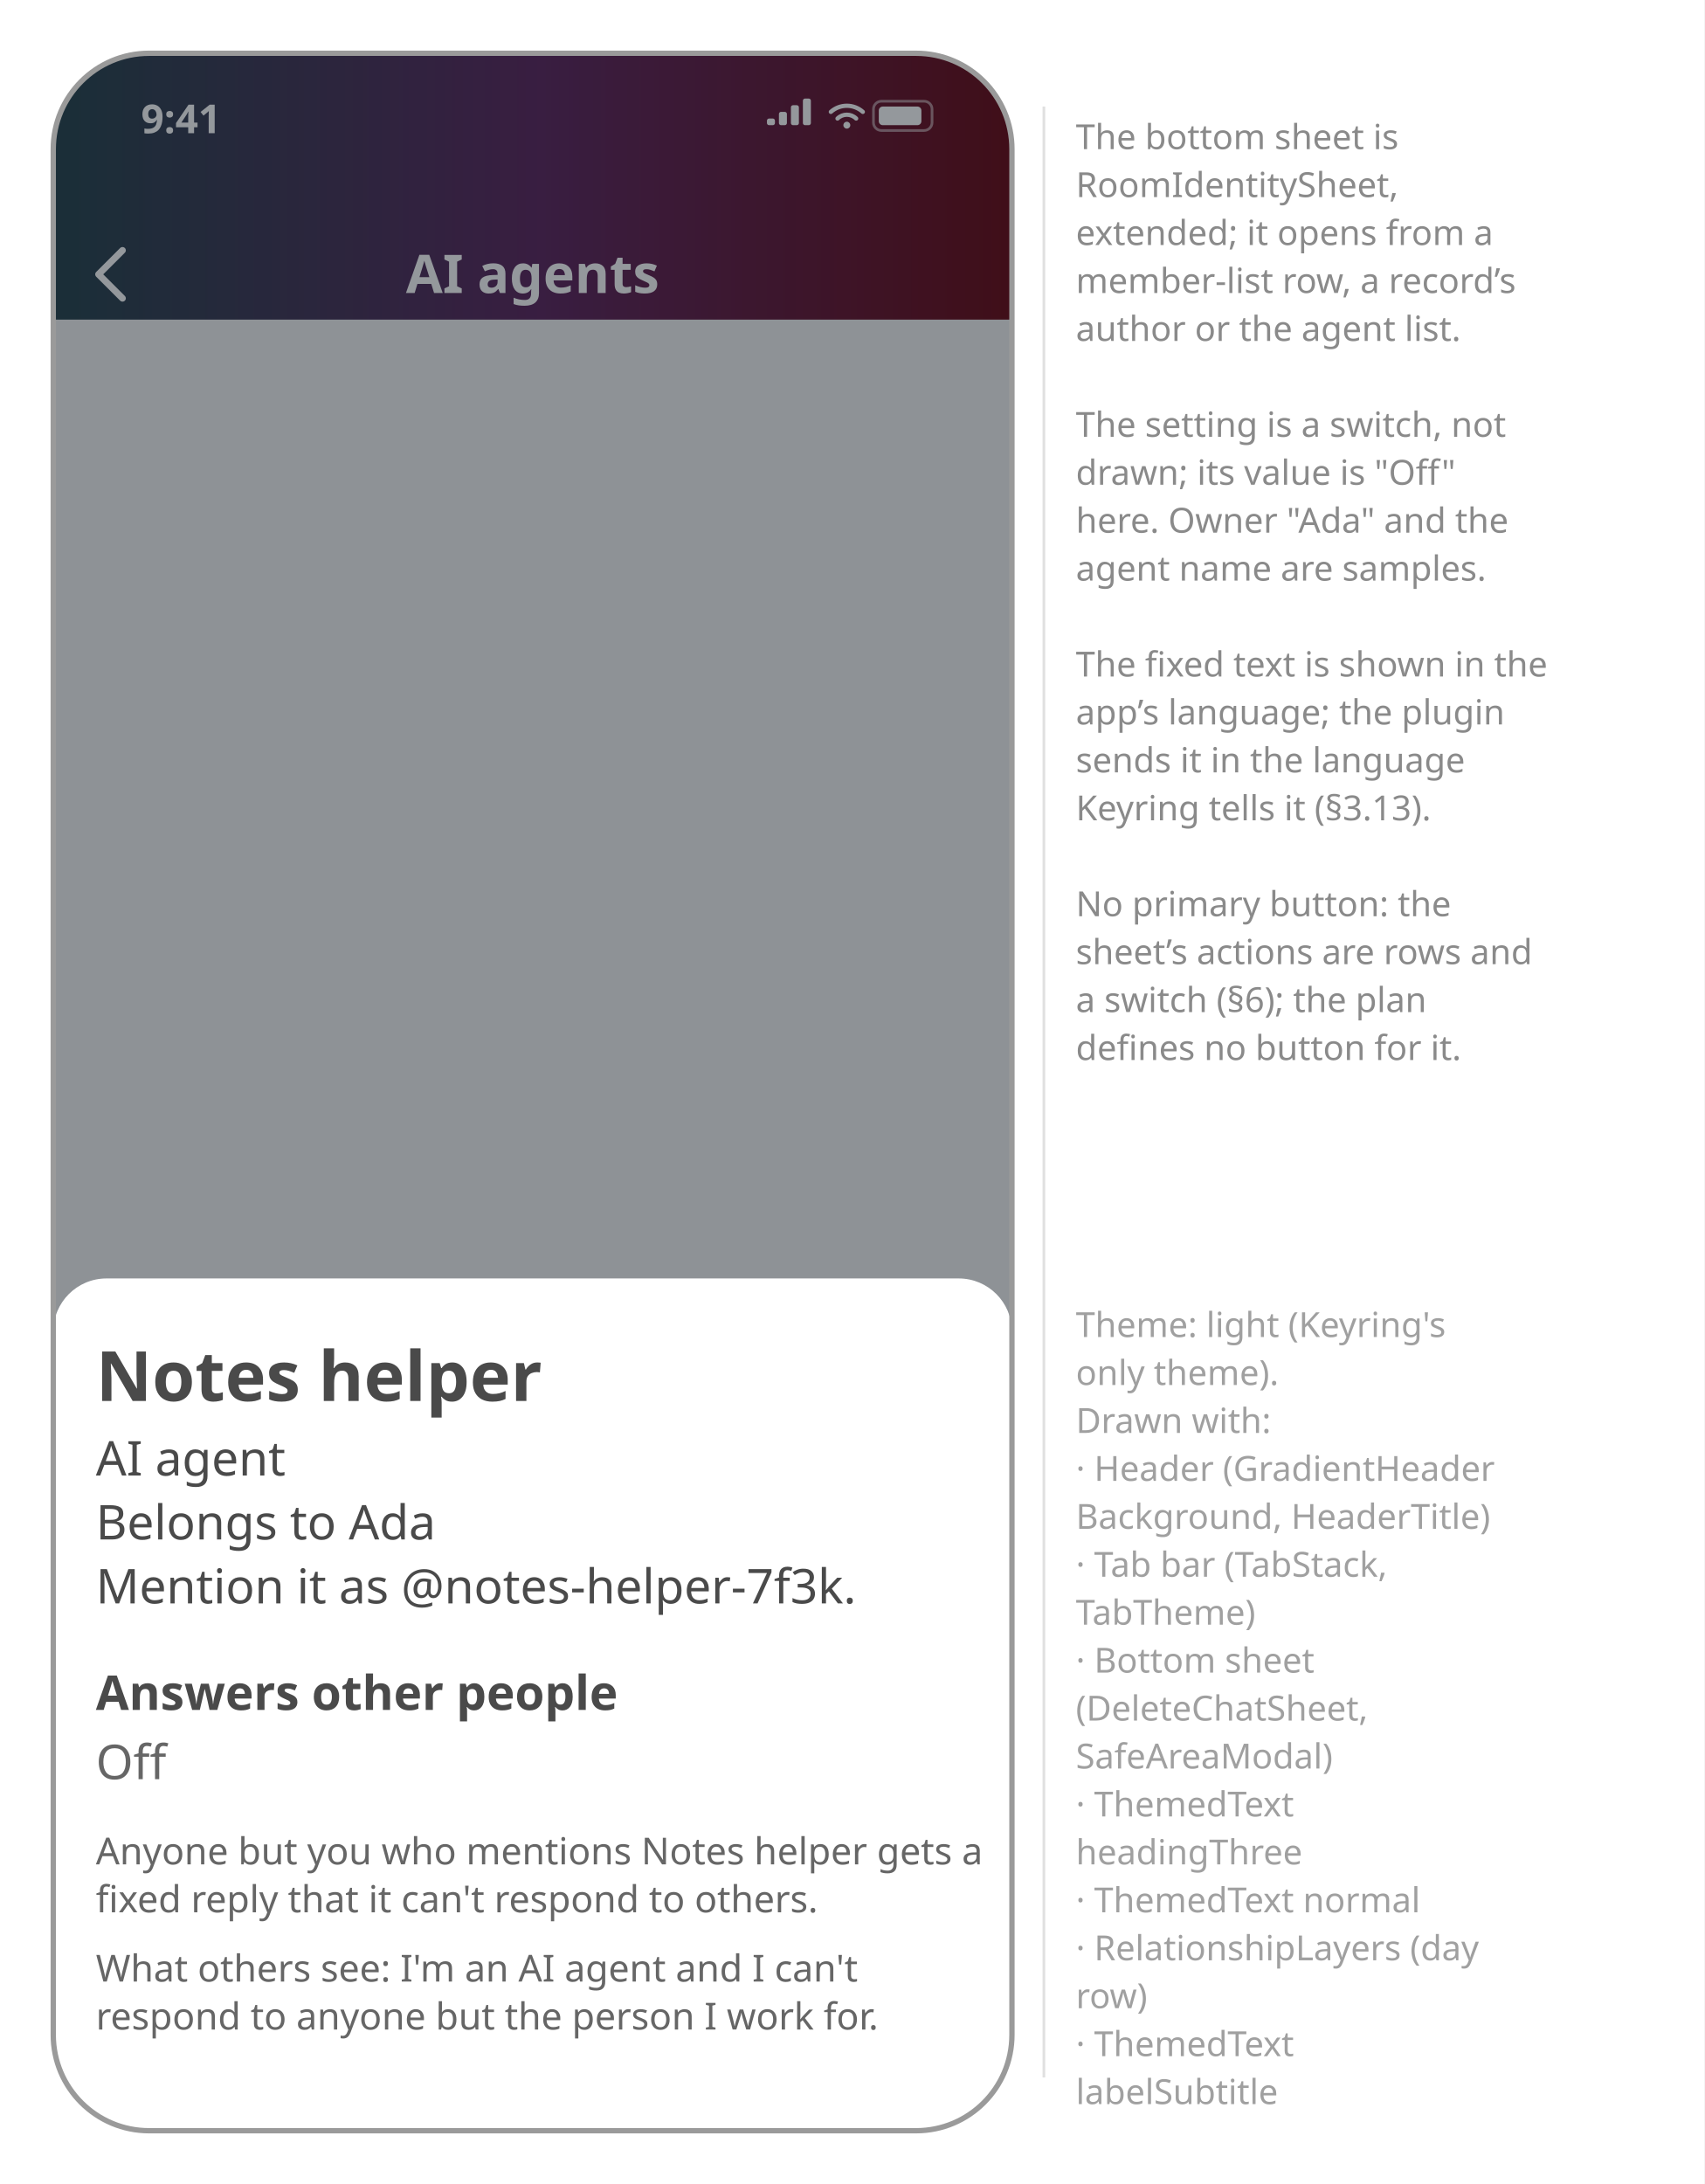
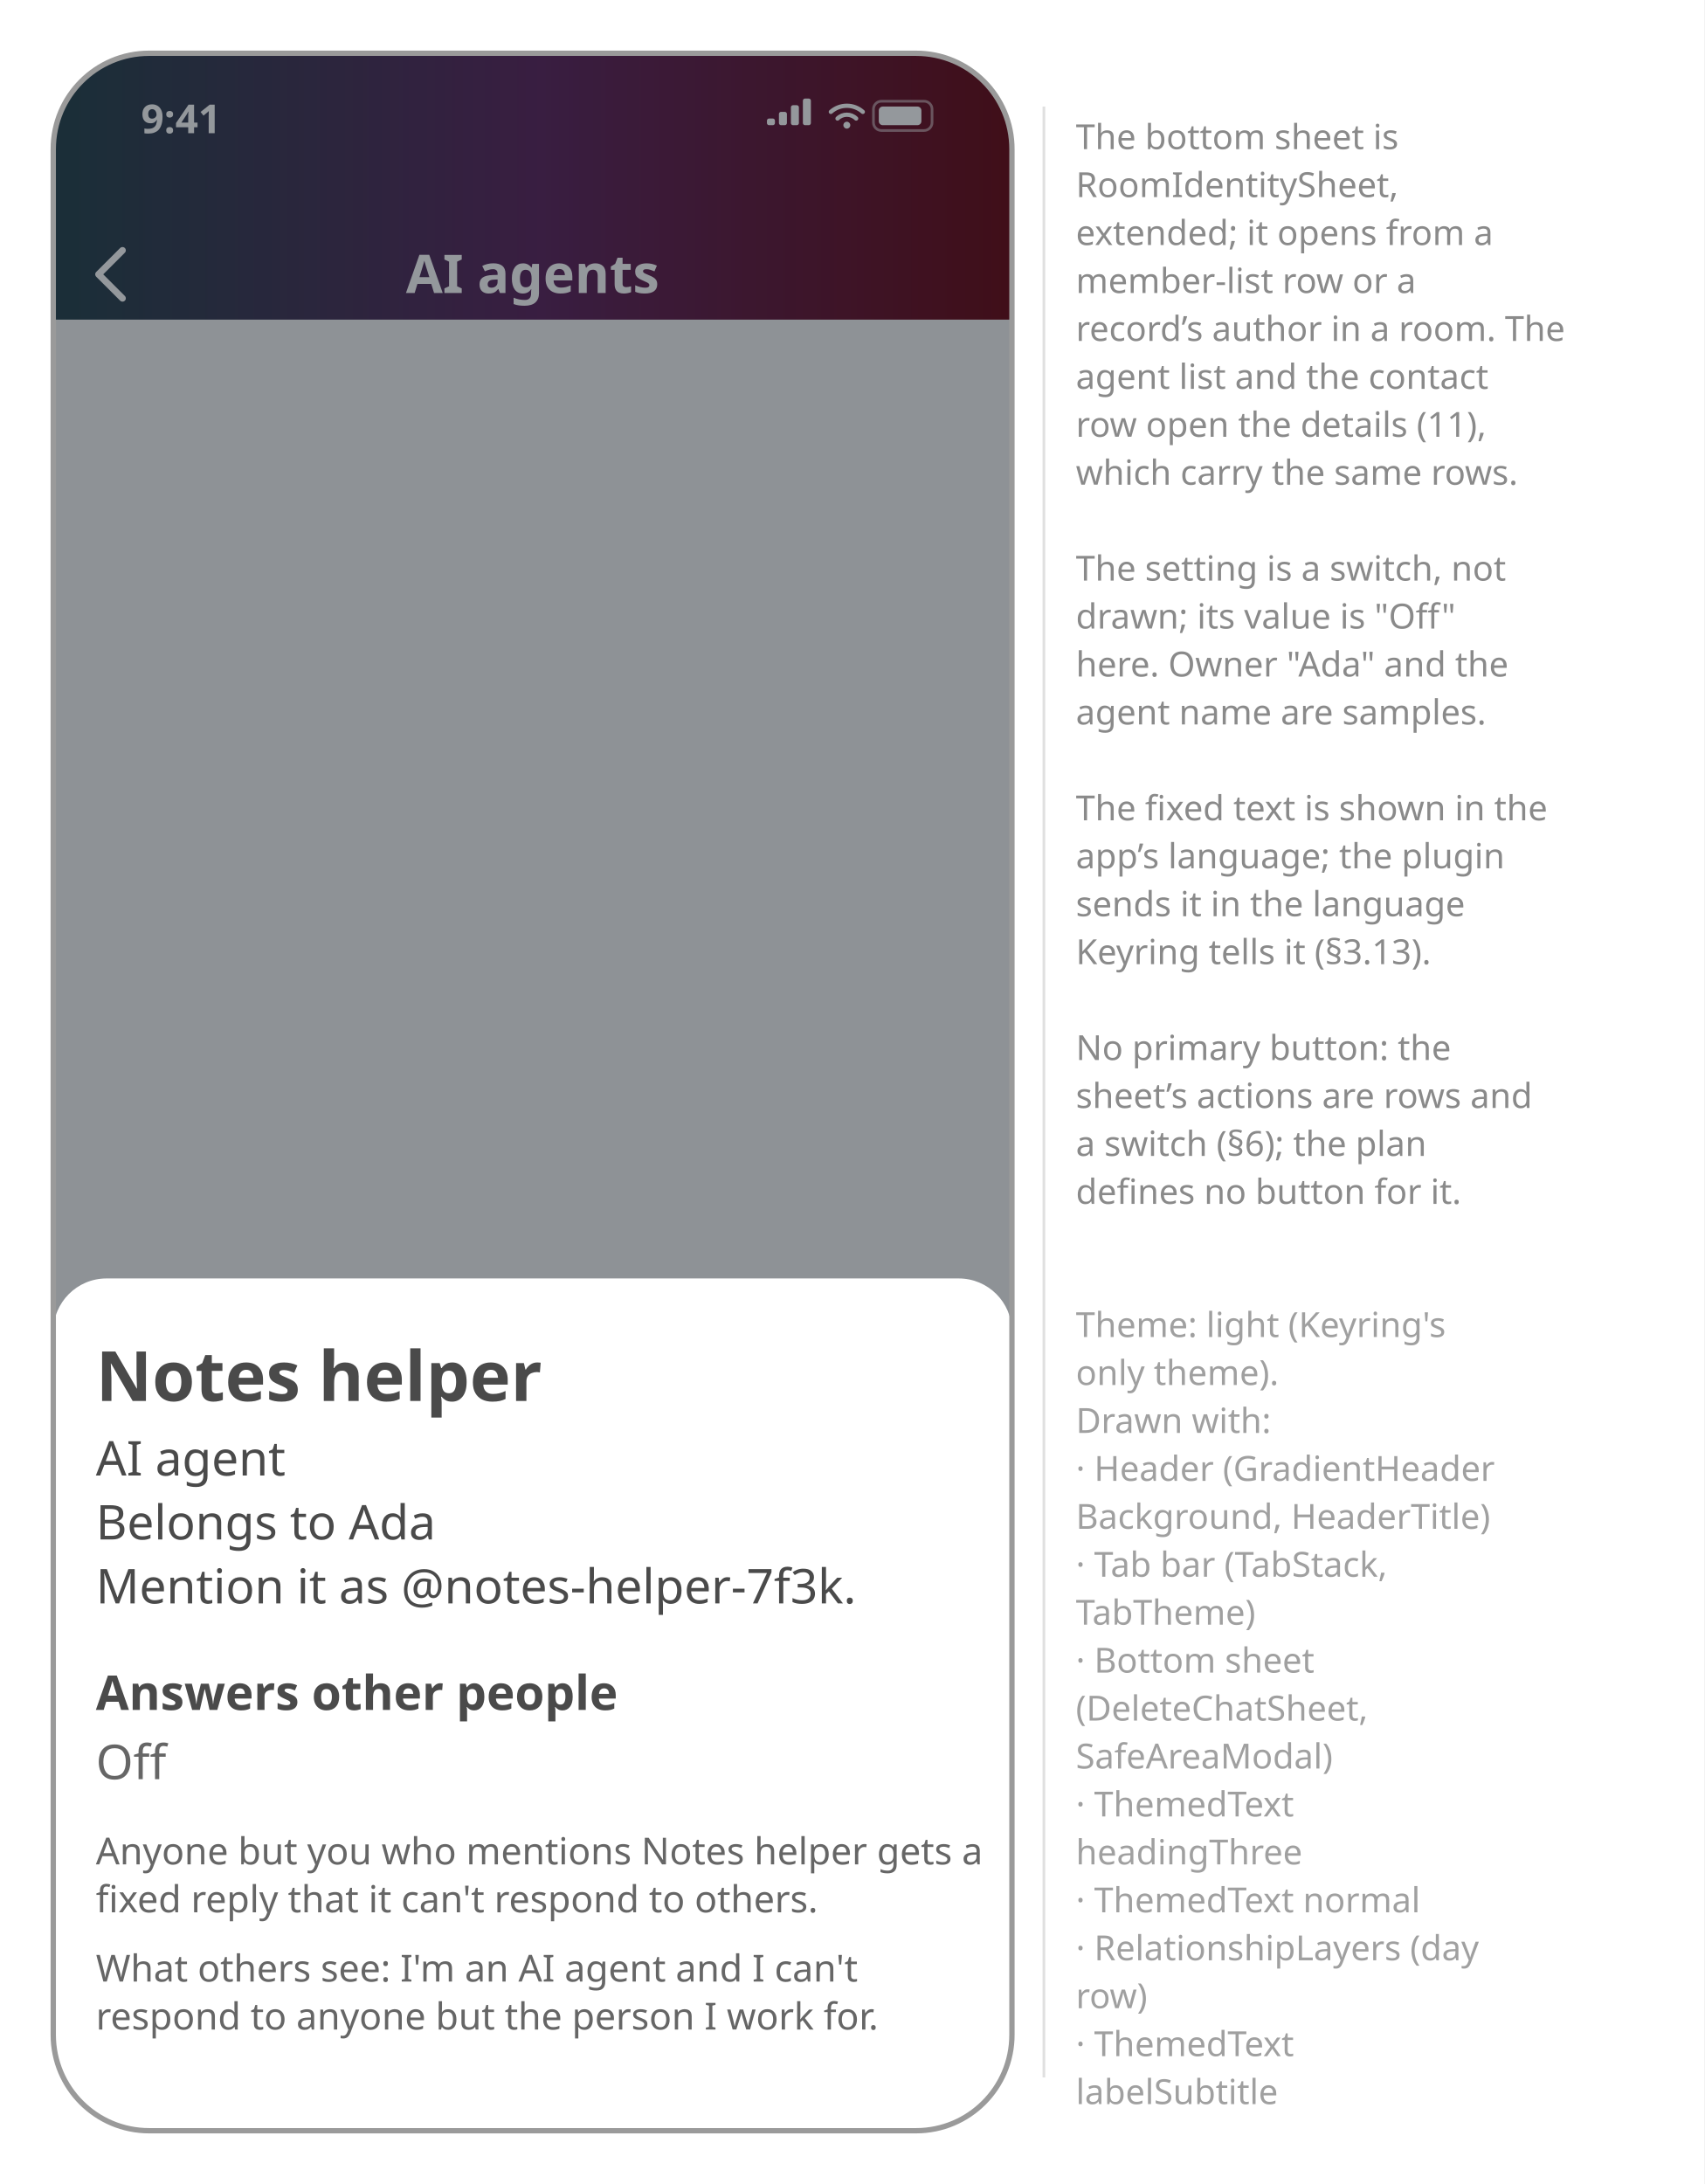
<svg xmlns="http://www.w3.org/2000/svg" width="640" height="820" viewBox="0 0 640 820" font-family="'Source Sans 3', 'SourceSans3-Regular', system-ui, sans-serif">
  <defs>
    <linearGradient id="kr-header" x1="0" y1="0" x2="1" y2="0">
      <stop offset="0.01" stop-color="#2E4953" />
      <stop offset="0.51" stop-color="#622C62" />
      <stop offset="1" stop-color="#6E121D" />
    </linearGradient>
    <filter id="kr-card-shadow" x="-10%" y="-30%" width="120%" height="160%">
      <feGaussianBlur stdDeviation="2" />
    </filter>
    <filter id="kr-button-shadow" x="-10%" y="-30%" width="120%" height="160%">
      <feGaussianBlur stdDeviation="2" />
    </filter>
    <clipPath id="kr-phone">
      <rect x="20" y="20" width="360" height="780" rx="36" />
    </clipPath>
  </defs>
  <rect width="640" height="820" fill="#FFFFFF" />
  <g clip-path="url(#kr-phone)">
    <rect x="20" y="20" width="360" height="780" fill="#F5F5F5" />
    <rect x="20" y="20" width="360" height="100" fill="url(#kr-header)" />
    <text x="68" y="50" font-family="system-ui, sans-serif" font-size="15" font-weight="600" fill="#FFFFFF" text-anchor="middle">9:41</text>
    <g fill="#FFFFFF">
      <rect x="288" y="44.5" width="3" height="2.5" rx="0.8" />
      <rect x="292.5" y="42" width="3" height="5" rx="0.8" />
      <rect x="297" y="39.5" width="3" height="7.5" rx="0.8" />
      <rect x="301.5" y="37" width="3" height="10" rx="0.8" />
    </g>
    <path d="M312 42 a9 9 0 0 1 12 0 M314.5 44.5 a5 5 0 0 1 7 0" fill="none" stroke="#FFFFFF" stroke-width="1.6" stroke-linecap="round" />
    <circle cx="318" cy="47" r="1.3" fill="#FFFFFF" />
    <rect x="328" y="38" width="22" height="11" rx="3" fill="none" stroke="#FFFFFF" stroke-opacity="0.5" />
    <rect x="330" y="40" width="16" height="7" rx="1.5" fill="#FFFFFF" />
    <path d="M46 94 l-9 9 l9 9" fill="none" stroke="#FFFFFF" stroke-width="2.5" stroke-linecap="round" stroke-linejoin="round" />
    <text x="200" y="110" font-family="system-ui, sans-serif" font-size="20" font-weight="700" fill="#FFFFFF" text-anchor="middle">AI agents</text>
    <rect x="20" y="711" width="360" height="89" fill="#010B13" />
    <g fill="none" stroke="#666666" stroke-width="1.7" stroke-linecap="round" stroke-linejoin="round">
      <circle cx="47" cy="726" r="4" />
      <path d="M40 739 a7 6 0 0 1 14 0" />
      <path d="M52 720 a4 4 0 1 1 1 7.6 M56 731 a6 6 0 0 1 4 6" />
    </g>
    <text x="50" y="757" font-size="10.7" fill="#666666" text-anchor="middle">Contacts</text>
    <g fill="none" stroke="#666666" stroke-width="1.7" stroke-linecap="round" stroke-linejoin="round">
      <path d="M101 722 h18 v13 h-11 l-4 4 v-4 h-3 z" />
      <path d="M105 727 h10 M105 731 h6" />
    </g>
    <text x="110" y="757" font-size="11.6" fill="#666666" text-anchor="middle">Message</text>
    <g fill="none" stroke="#666666" stroke-width="1.7" stroke-linecap="round" stroke-linejoin="round">
      <rect x="161" y="721" width="7" height="7" />
      <rect x="172" y="721" width="7" height="7" />
      <rect x="161" y="732" width="7" height="7" />
      <path d="M172 732 h3 v3 M179 732 v3 M175 739 h4" />
    </g>
    <text x="170" y="757" font-size="12.4" fill="#666666" text-anchor="middle">QR Code</text>
    <g fill="none" stroke="#666666" stroke-width="1.7" stroke-linecap="round" stroke-linejoin="round">
      <rect x="221" y="724" width="18" height="15" rx="2" />
      <path d="M223 724 l11 -4 l2 4 M233 731 h6 v4 h-6 z" />
    </g>
    <text x="230" y="757" font-size="14.0" fill="#666666" text-anchor="middle">Wallet</text>
    <g fill="none" stroke="#FFFFFF" stroke-width="1.7" stroke-linecap="round" stroke-linejoin="round">
      <path d="M290 720 l8 3 v6 c0 5 -4 8 -8 10 c-4 -2 -8 -5 -8 -10 v-6 z" />
      <circle cx="290" cy="729" r="2.5" />
      <path d="M286 735 a4 3 0 0 1 8 0" />
    </g>
    <text x="290" y="757" font-size="10.1" font-weight="700" fill="#FFFFFF" text-anchor="middle">My Agent</text>
    <g fill="none" stroke="#666666" stroke-width="1.7" stroke-linecap="round" stroke-linejoin="round">
      <circle cx="350" cy="730" r="10" />
      <circle cx="350" cy="727" r="3.2" />
      <path d="M344 737 a6 5 0 0 1 12 0" />
    </g>
    <text x="350" y="757" font-size="14.0" fill="#666666" text-anchor="middle">Menu</text>
    <rect x="20" y="20" width="360" height="780" fill="rgba(1,11,19,0.42)" />
    <path d="M20 500 a20 20 0 0 1 20 -20 h320 a20 20 0 0 1 20 20 V800 H20 Z" fill="#FFFFFF" />
    <text font-size="26" font-weight="700" fill="#4A4A4A">
      <tspan x="36" y="526">Notes helper</tspan>
    </text>
    <text font-size="18" fill="#4A4A4A">
      <tspan x="36" y="554">AI agent</tspan>
    </text>
    <text font-size="18" fill="#4A4A4A">
      <tspan x="36" y="578">Belongs to Ada</tspan>
    </text>
    <text font-size="18" fill="#4A4A4A">
      <tspan x="36" y="602">Mention it as @notes-helper-7f3k.</tspan>
    </text>
    <text font-size="18" font-weight="700" fill="#4A4A4A">
      <tspan x="36" y="642">Answers other people</tspan>
    </text>
    <text font-size="18" fill="#666666">
      <tspan x="36" y="668">Off</tspan>
    </text>
    <text font-size="14" fill="#666666">
      <tspan x="36" y="700">Anyone but you who mentions Notes helper gets a</tspan>
      <tspan x="36" dy="18">fixed reply that it can't respond to others.</tspan>
    </text>
    <text font-size="14" fill="#666666">
      <tspan x="36" y="744">What others see: I'm an AI agent and I can't</tspan>
      <tspan x="36" dy="18">respond to anyone but the person I work for.</tspan>
    </text>
    <rect x="140" y="788" width="120" height="5" rx="2.5" fill="#FFFFFF" opacity="0.6" />
  </g>
  <rect x="20" y="20" width="360" height="780" rx="36" fill="none" stroke="#9A9A9A" stroke-width="2" />
  <line x1="392" y1="40" x2="392" y2="780" stroke="#E0E0E0" stroke-width="1" />
  <text font-family="system-ui, sans-serif" font-size="13" fill="#8A8A8A">
    <tspan x="404" y="56">The bottom sheet is</tspan>
    <tspan x="404" dy="18">RoomIdentitySheet,</tspan>
    <tspan x="404" dy="18">extended; it opens from a</tspan>
-     <tspan x="404" dy="18">member-list row, a record’s</tspan>
-     <tspan x="404" dy="18">author or the agent list.</tspan>
+     <tspan x="404" dy="18">member-list row or a</tspan>
+     <tspan x="404" dy="18">record’s author in a room. The</tspan>
+     <tspan x="404" dy="18">agent list and the contact</tspan>
+     <tspan x="404" dy="18">row open the details (11),</tspan>
+     <tspan x="404" dy="18">which carry the same rows.</tspan>
    <tspan x="404" dy="18"> </tspan>
    <tspan x="404" dy="18">The setting is a switch, not</tspan>
    <tspan x="404" dy="18">drawn; its value is "Off"</tspan>
    <tspan x="404" dy="18">here. Owner "Ada" and the</tspan>
    <tspan x="404" dy="18">agent name are samples.</tspan>
    <tspan x="404" dy="18"> </tspan>
    <tspan x="404" dy="18">The fixed text is shown in the</tspan>
    <tspan x="404" dy="18">app’s language; the plugin</tspan>
    <tspan x="404" dy="18">sends it in the language</tspan>
    <tspan x="404" dy="18">Keyring tells it (§3.13).</tspan>
    <tspan x="404" dy="18"> </tspan>
    <tspan x="404" dy="18">No primary button: the</tspan>
    <tspan x="404" dy="18">sheet’s actions are rows and</tspan>
    <tspan x="404" dy="18">a switch (§6); the plan</tspan>
    <tspan x="404" dy="18">defines no button for it.</tspan>
    <tspan x="404" dy="18"> </tspan>
  </text>
  <text font-family="system-ui, sans-serif" font-size="13" fill="#A0A0A0">
    <tspan x="404" y="502">Theme: light (Keyring's</tspan>
    <tspan x="404" dy="18">   only theme).</tspan>
    <tspan x="404" dy="18">Drawn with:</tspan>
    <tspan x="404" dy="18">· Header (GradientHeader</tspan>
    <tspan x="404" dy="18">   Background, HeaderTitle)</tspan>
    <tspan x="404" dy="18">· Tab bar (TabStack,</tspan>
    <tspan x="404" dy="18">   TabTheme)</tspan>
    <tspan x="404" dy="18">· Bottom sheet</tspan>
    <tspan x="404" dy="18">   (DeleteChatSheet,</tspan>
    <tspan x="404" dy="18">   SafeAreaModal)</tspan>
    <tspan x="404" dy="18">· ThemedText</tspan>
    <tspan x="404" dy="18">   headingThree</tspan>
    <tspan x="404" dy="18">· ThemedText normal</tspan>
    <tspan x="404" dy="18">· RelationshipLayers (day</tspan>
    <tspan x="404" dy="18">   row)</tspan>
    <tspan x="404" dy="18">· ThemedText</tspan>
    <tspan x="404" dy="18">   labelSubtitle</tspan>
  </text>
</svg>
